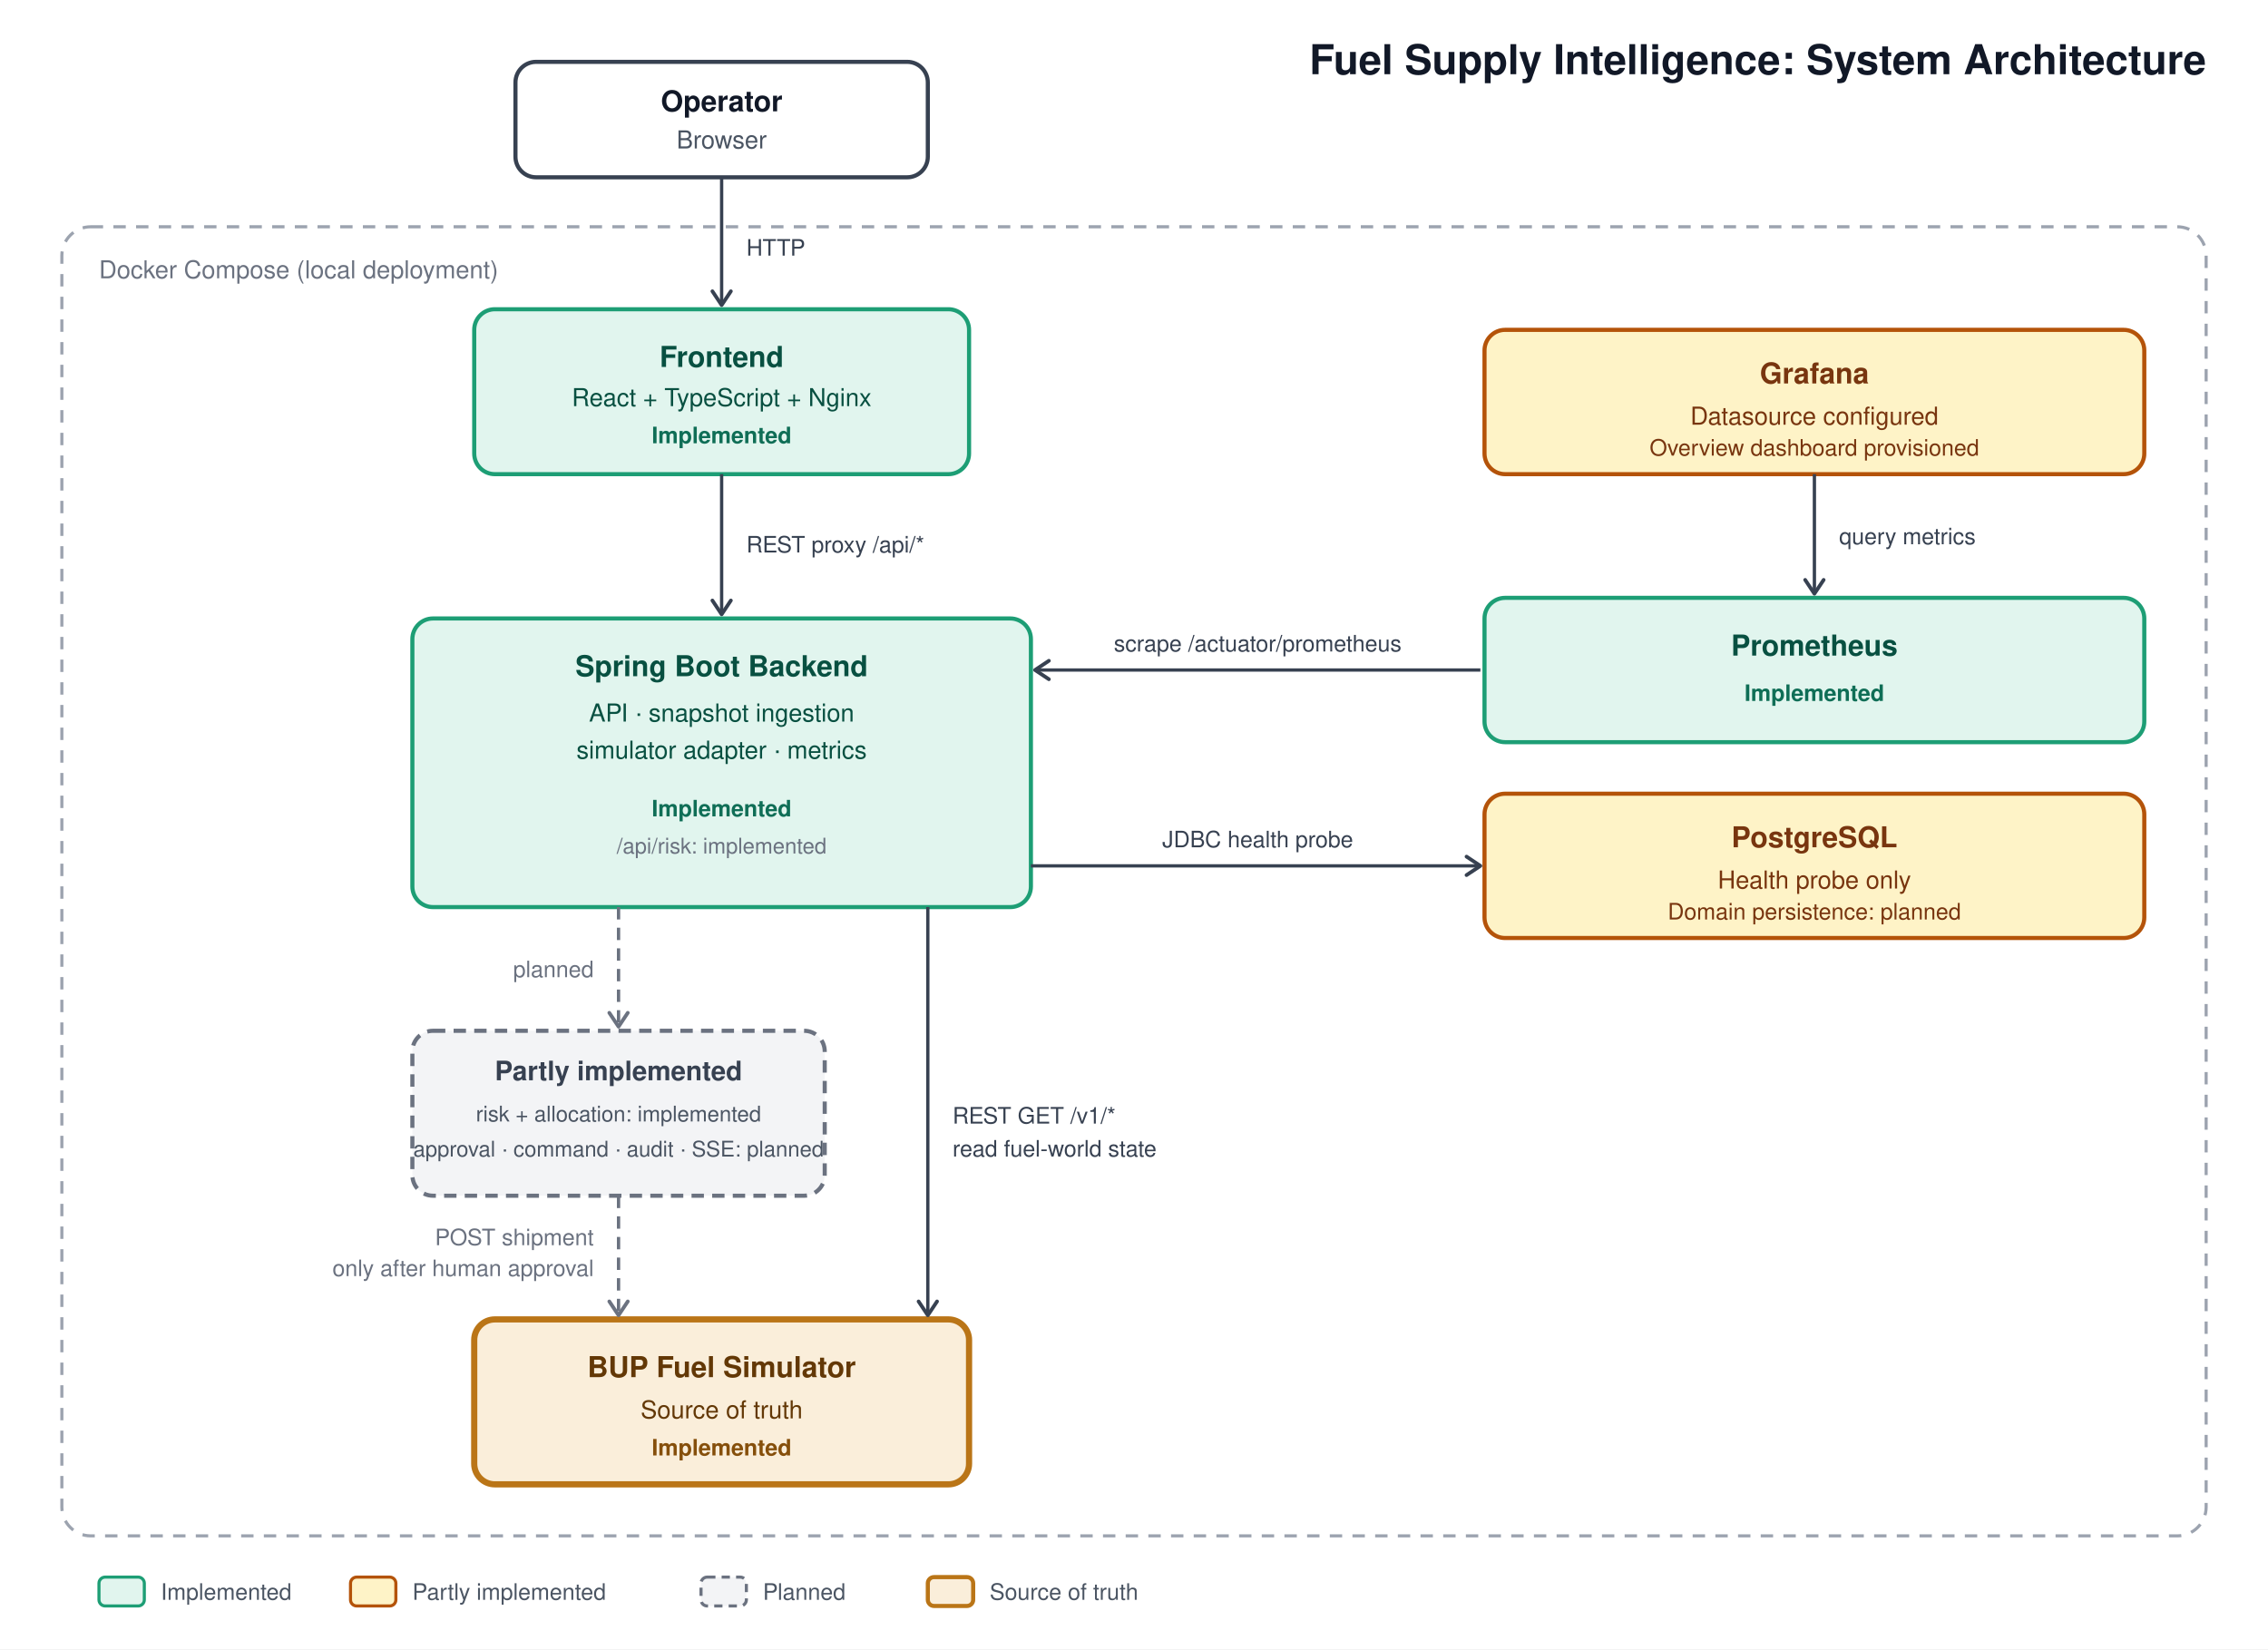
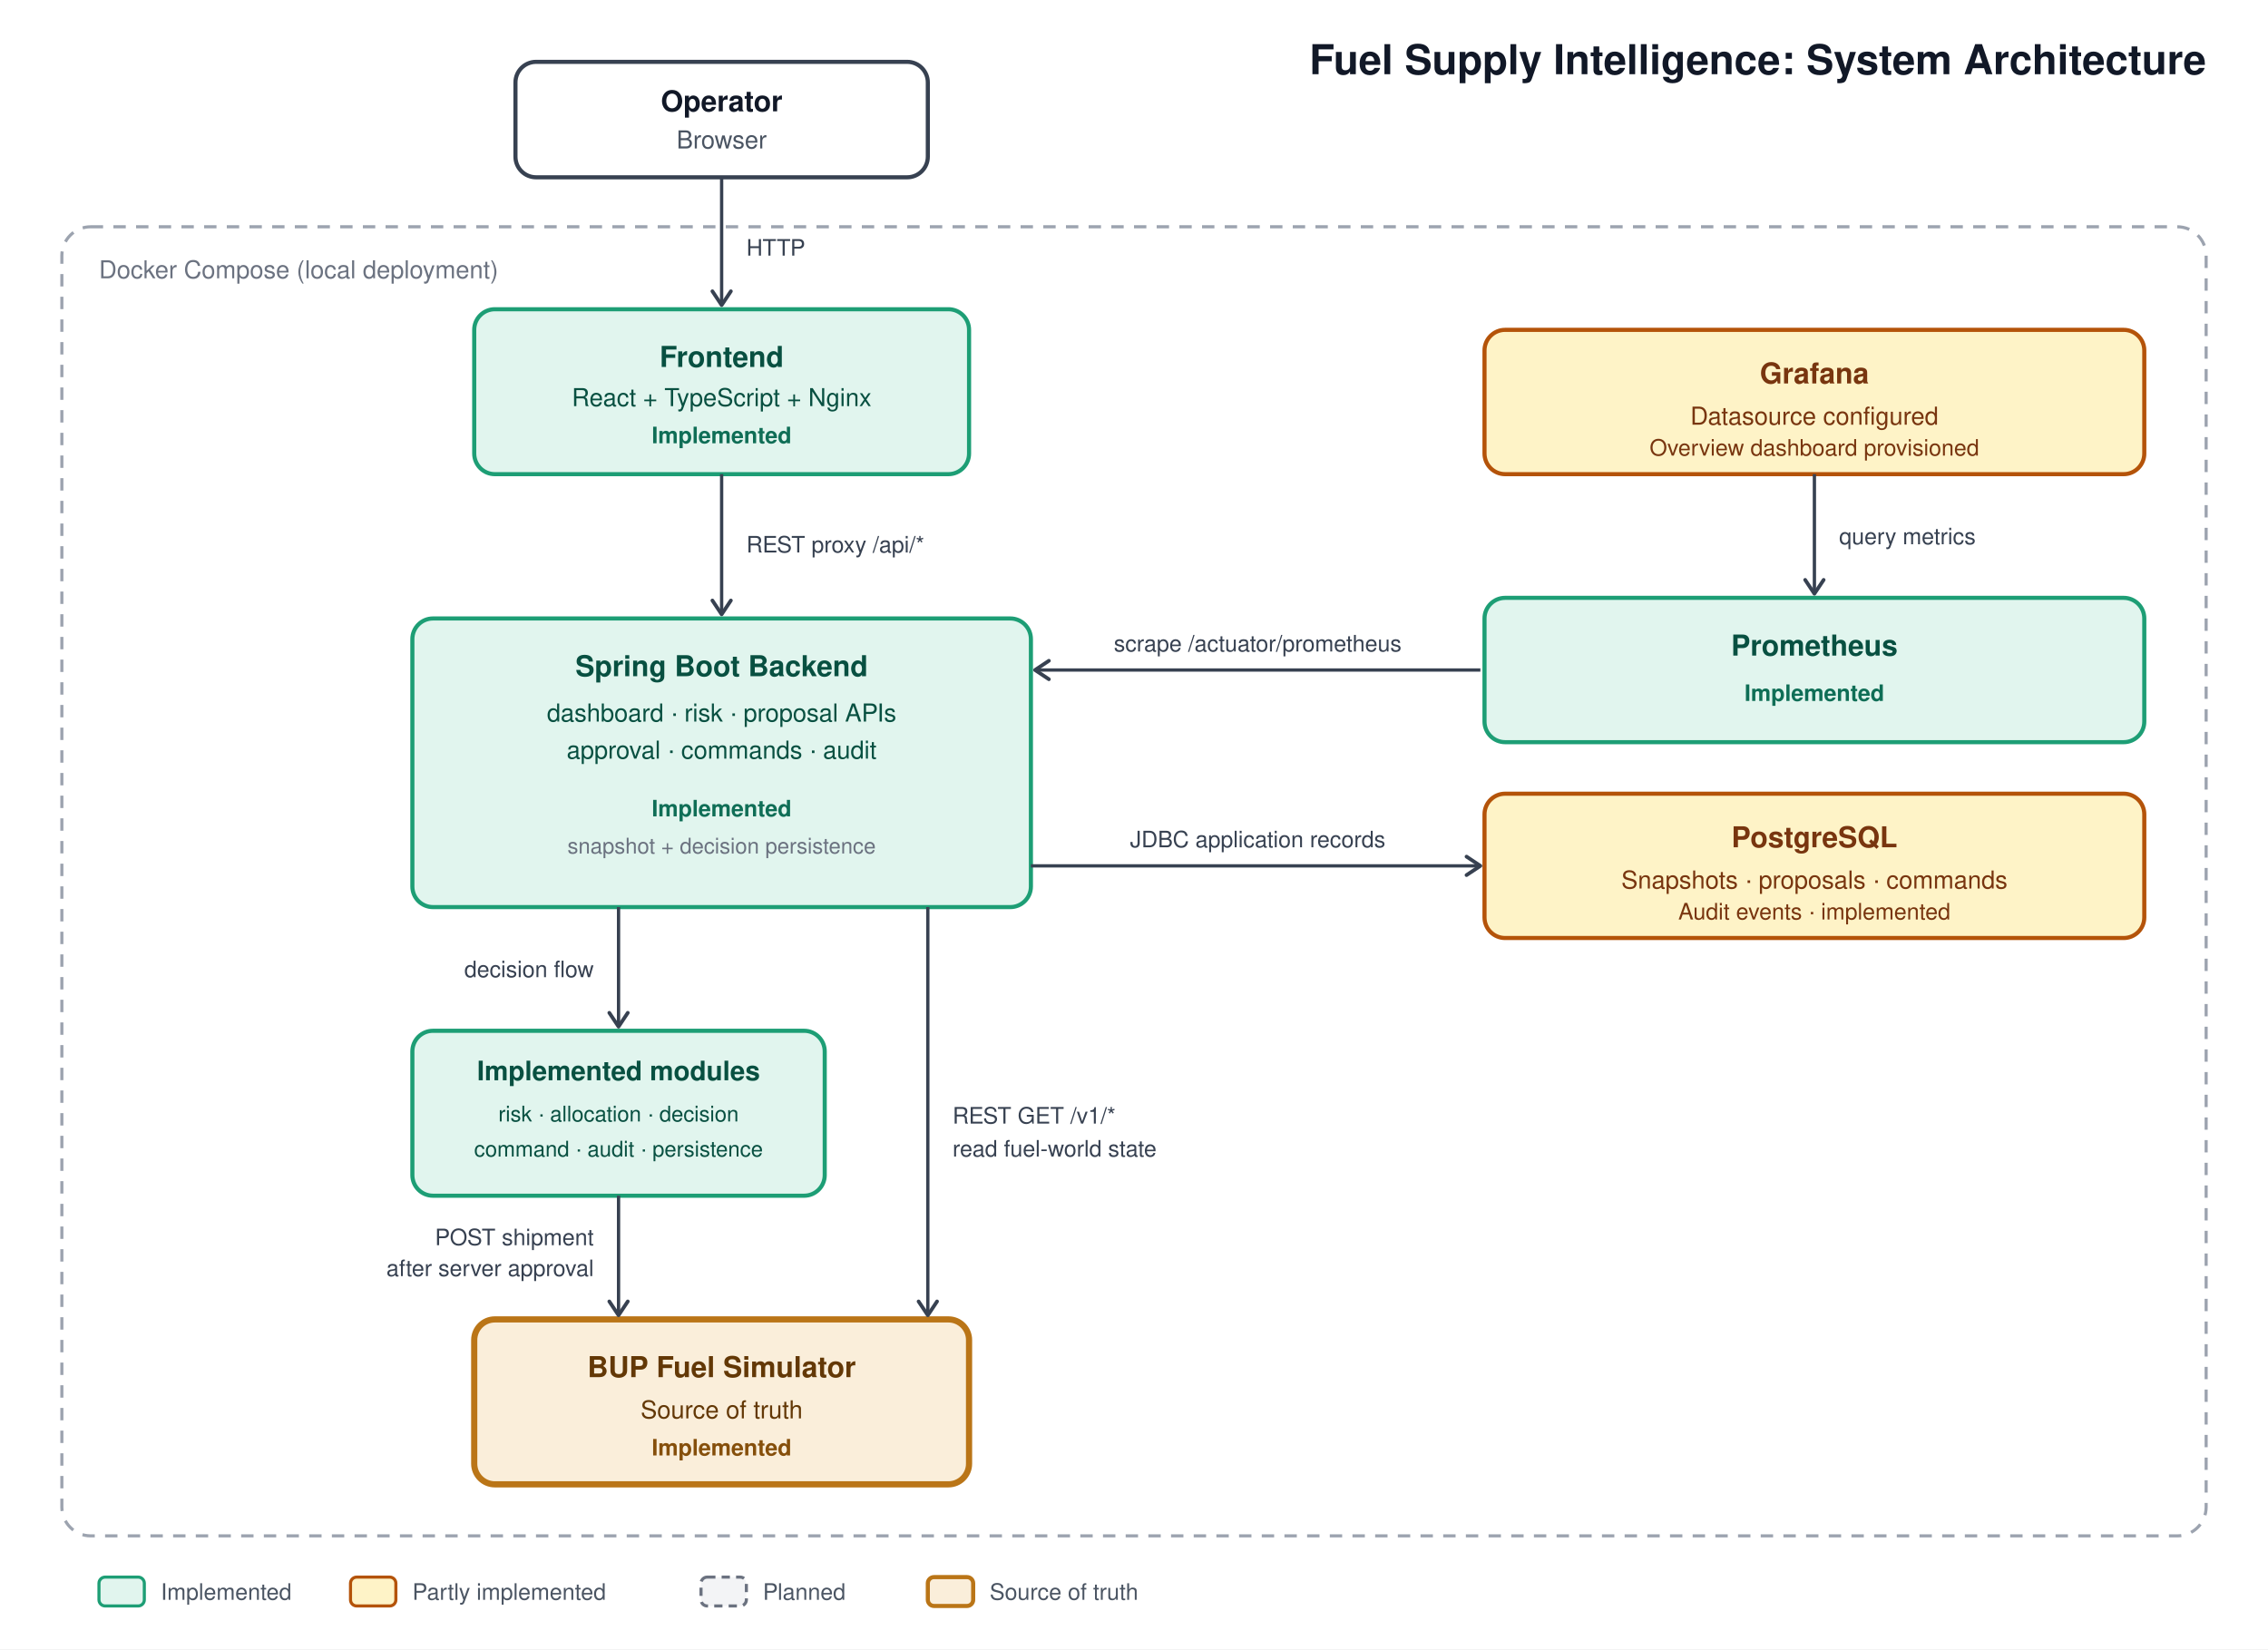
<svg xmlns="http://www.w3.org/2000/svg" viewBox="0 0 1100 800" font-family="Helvetica, Arial, sans-serif">
  <defs>
    <marker id="a" viewBox="0 0 10 10" refX="8" refY="5" markerWidth="7" markerHeight="7" orient="auto-start-reverse">
      <path d="M2 1L8 5L2 9" fill="none" stroke="#374151" stroke-width="1.6" stroke-linecap="round" stroke-linejoin="round" />
    </marker>
    <marker id="g" viewBox="0 0 10 10" refX="8" refY="5" markerWidth="7" markerHeight="7" orient="auto-start-reverse">
      <path d="M2 1L8 5L2 9" fill="none" stroke="#6B7280" stroke-width="1.6" stroke-linecap="round" stroke-linejoin="round" />
    </marker>
  </defs>
  <rect width="1100" height="800" fill="#FFFFFF" />
  <text x="1070" y="36" text-anchor="end" font-size="20" font-weight="700" fill="#111827">Fuel Supply Intelligence: System Architecture</text>
  <rect x="250" y="30" width="200" height="56" rx="10" fill="#FFFFFF" stroke="#374151" stroke-width="2" />
  <text x="350" y="54" text-anchor="middle" font-size="14" font-weight="700" fill="#111827">Operator</text>
  <text x="350" y="72" text-anchor="middle" font-size="12" fill="#4B5563">Browser</text>
  <rect x="30" y="110" width="1040" height="635" rx="14" fill="#FFFFFF" stroke="#9CA3AF" stroke-width="1.5" stroke-dasharray="6 5" />
  <text x="48" y="135" font-size="12" fill="#6B7280">Docker Compose (local deployment)</text>
  <rect x="230" y="150" width="240" height="80" rx="10" fill="#E1F5EE" stroke="#1D9E75" stroke-width="2" />
  <text x="350" y="178" text-anchor="middle" font-size="14" font-weight="700" fill="#085041">Frontend</text>
  <text x="350" y="197" text-anchor="middle" font-size="12" fill="#085041">React + TypeScript + Nginx</text>
  <text x="350" y="215" text-anchor="middle" font-size="11" font-weight="700" fill="#0F6E56">Implemented</text>
  <rect x="200" y="300" width="300" height="140" rx="10" fill="#E1F5EE" stroke="#1D9E75" stroke-width="2" />
  <text x="350" y="328" text-anchor="middle" font-size="14" font-weight="700" fill="#085041">Spring Boot Backend</text>
-   <text x="350" y="350" text-anchor="middle" font-size="12" fill="#085041">API · snapshot ingestion</text>
-   <text x="350" y="368" text-anchor="middle" font-size="12" fill="#085041">simulator adapter · metrics</text>
+   <text x="350" y="350" text-anchor="middle" font-size="12" fill="#085041">dashboard · risk · proposal APIs</text>
+   <text x="350" y="368" text-anchor="middle" font-size="12" fill="#085041">approval · commands · audit</text>
  <text x="350" y="396" text-anchor="middle" font-size="11" font-weight="700" fill="#0F6E56">Implemented</text>
-   <text x="350" y="414" text-anchor="middle" font-size="10.5" fill="#6B7280">/api/risk: implemented</text>
-   <rect x="200" y="500" width="200" height="80" rx="10" fill="#F3F4F6" stroke="#6B7280" stroke-width="2" stroke-dasharray="6 4" />
-   <text x="300" y="524" text-anchor="middle" font-size="13" font-weight="700" fill="#374151">Partly implemented</text>
-   <text x="300" y="544" text-anchor="middle" font-size="10.5" fill="#4B5563">risk + allocation: implemented</text>
-   <text x="300" y="561" text-anchor="middle" font-size="10.5" fill="#4B5563">approval · command · audit · SSE: planned</text>
+   <text x="350" y="414" text-anchor="middle" font-size="10.5" fill="#6B7280">snapshot + decision persistence</text>
+   <rect x="200" y="500" width="200" height="80" rx="10" fill="#E1F5EE" stroke="#1D9E75" stroke-width="2" />
+   <text x="300" y="524" text-anchor="middle" font-size="13" font-weight="700" fill="#085041">Implemented modules</text>
+   <text x="300" y="544" text-anchor="middle" font-size="10.5" fill="#085041">risk · allocation · decision</text>
+   <text x="300" y="561" text-anchor="middle" font-size="10.5" fill="#085041">command · audit · persistence</text>
  <rect x="230" y="640" width="240" height="80" rx="10" fill="#FAEEDA" stroke="#BA7517" stroke-width="3" />
  <text x="350" y="668" text-anchor="middle" font-size="14" font-weight="700" fill="#633806">BUP Fuel Simulator</text>
  <text x="350" y="688" text-anchor="middle" font-size="12" fill="#633806">Source of truth</text>
  <text x="350" y="706" text-anchor="middle" font-size="11" font-weight="700" fill="#854F0B">Implemented</text>
  <rect x="720" y="160" width="320" height="70" rx="10" fill="#FEF3C7" stroke="#B45309" stroke-width="2" />
  <text x="880" y="186" text-anchor="middle" font-size="14" font-weight="700" fill="#78350F">Grafana</text>
  <text x="880" y="206" text-anchor="middle" font-size="12" fill="#78350F">Datasource configured</text>
  <text x="880" y="221" text-anchor="middle" font-size="11" fill="#78350F">Overview dashboard provisioned</text>
  <rect x="720" y="290" width="320" height="70" rx="10" fill="#E1F5EE" stroke="#1D9E75" stroke-width="2" />
  <text x="880" y="318" text-anchor="middle" font-size="14" font-weight="700" fill="#085041">Prometheus</text>
  <text x="880" y="340" text-anchor="middle" font-size="11" font-weight="700" fill="#0F6E56">Implemented</text>
  <rect x="720" y="385" width="320" height="70" rx="10" fill="#FEF3C7" stroke="#B45309" stroke-width="2" />
  <text x="880" y="411" text-anchor="middle" font-size="14" font-weight="700" fill="#78350F">PostgreSQL</text>
-   <text x="880" y="431" text-anchor="middle" font-size="12" fill="#78350F">Health probe only</text>
-   <text x="880" y="446" text-anchor="middle" font-size="11" fill="#78350F">Domain persistence: planned</text>
+   <text x="880" y="431" text-anchor="middle" font-size="12" fill="#78350F">Snapshots · proposals · commands</text>
+   <text x="880" y="446" text-anchor="middle" font-size="11" fill="#78350F">Audit events · implemented</text>
  <line x1="350" y1="86" x2="350" y2="148" stroke="#374151" stroke-width="1.6" marker-end="url(#a)" />
  <text x="362" y="124" font-size="11" fill="#374151">HTTP</text>
  <line x1="350" y1="230" x2="350" y2="298" stroke="#374151" stroke-width="1.6" marker-end="url(#a)" />
  <text x="362" y="268" font-size="11" fill="#374151">REST proxy /api/*</text>
  <line x1="450" y1="440" x2="450" y2="638" stroke="#374151" stroke-width="1.6" marker-end="url(#a)" />
  <text x="462" y="545" font-size="11" fill="#374151">REST GET /v1/*</text>
  <text x="462" y="561" font-size="11" fill="#374151">read fuel-world state</text>
  <line x1="718" y1="325" x2="502" y2="325" stroke="#374151" stroke-width="1.6" marker-end="url(#a)" />
  <text x="610" y="316" text-anchor="middle" font-size="11" fill="#374151">scrape /actuator/prometheus</text>
  <line x1="500" y1="420" x2="718" y2="420" stroke="#374151" stroke-width="1.6" marker-end="url(#a)" />
-   <text x="610" y="411" text-anchor="middle" font-size="11" fill="#374151">JDBC health probe</text>
+   <text x="610" y="411" text-anchor="middle" font-size="11" fill="#374151">JDBC application records</text>
  <line x1="880" y1="230" x2="880" y2="288" stroke="#374151" stroke-width="1.6" marker-end="url(#a)" />
  <text x="892" y="264" font-size="11" fill="#374151">query metrics</text>
-   <line x1="300" y1="440" x2="300" y2="498" stroke="#6B7280" stroke-width="1.6" stroke-dasharray="6 4" marker-end="url(#g)" />
-   <text x="288" y="474" text-anchor="end" font-size="11" fill="#6B7280">planned</text>
-   <line x1="300" y1="580" x2="300" y2="638" stroke="#6B7280" stroke-width="1.6" stroke-dasharray="6 4" marker-end="url(#g)" />
-   <text x="288" y="604" text-anchor="end" font-size="11" fill="#6B7280">POST shipment</text>
-   <text x="288" y="619" text-anchor="end" font-size="11" fill="#6B7280">only after human approval</text>
+   <line x1="300" y1="440" x2="300" y2="498" stroke="#374151" stroke-width="1.6" marker-end="url(#a)" />
+   <text x="288" y="474" text-anchor="end" font-size="11" fill="#374151">decision flow</text>
+   <line x1="300" y1="580" x2="300" y2="638" stroke="#374151" stroke-width="1.6" marker-end="url(#a)" />
+   <text x="288" y="604" text-anchor="end" font-size="11" fill="#374151">POST shipment</text>
+   <text x="288" y="619" text-anchor="end" font-size="11" fill="#374151">after server approval</text>
  <rect x="48" y="765" width="22" height="14" rx="3" fill="#E1F5EE" stroke="#1D9E75" stroke-width="1.5" />
  <text x="78" y="776" font-size="11" fill="#4B5563">Implemented</text>
  <rect x="170" y="765" width="22" height="14" rx="3" fill="#FEF3C7" stroke="#B45309" stroke-width="1.5" />
  <text x="200" y="776" font-size="11" fill="#4B5563">Partly implemented</text>
  <rect x="340" y="765" width="22" height="14" rx="3" fill="#F3F4F6" stroke="#6B7280" stroke-width="1.5" stroke-dasharray="4 3" />
  <text x="370" y="776" font-size="11" fill="#4B5563">Planned</text>
  <rect x="450" y="765" width="22" height="14" rx="3" fill="#FAEEDA" stroke="#BA7517" stroke-width="2" />
  <text x="480" y="776" font-size="11" fill="#4B5563">Source of truth</text>
</svg>
